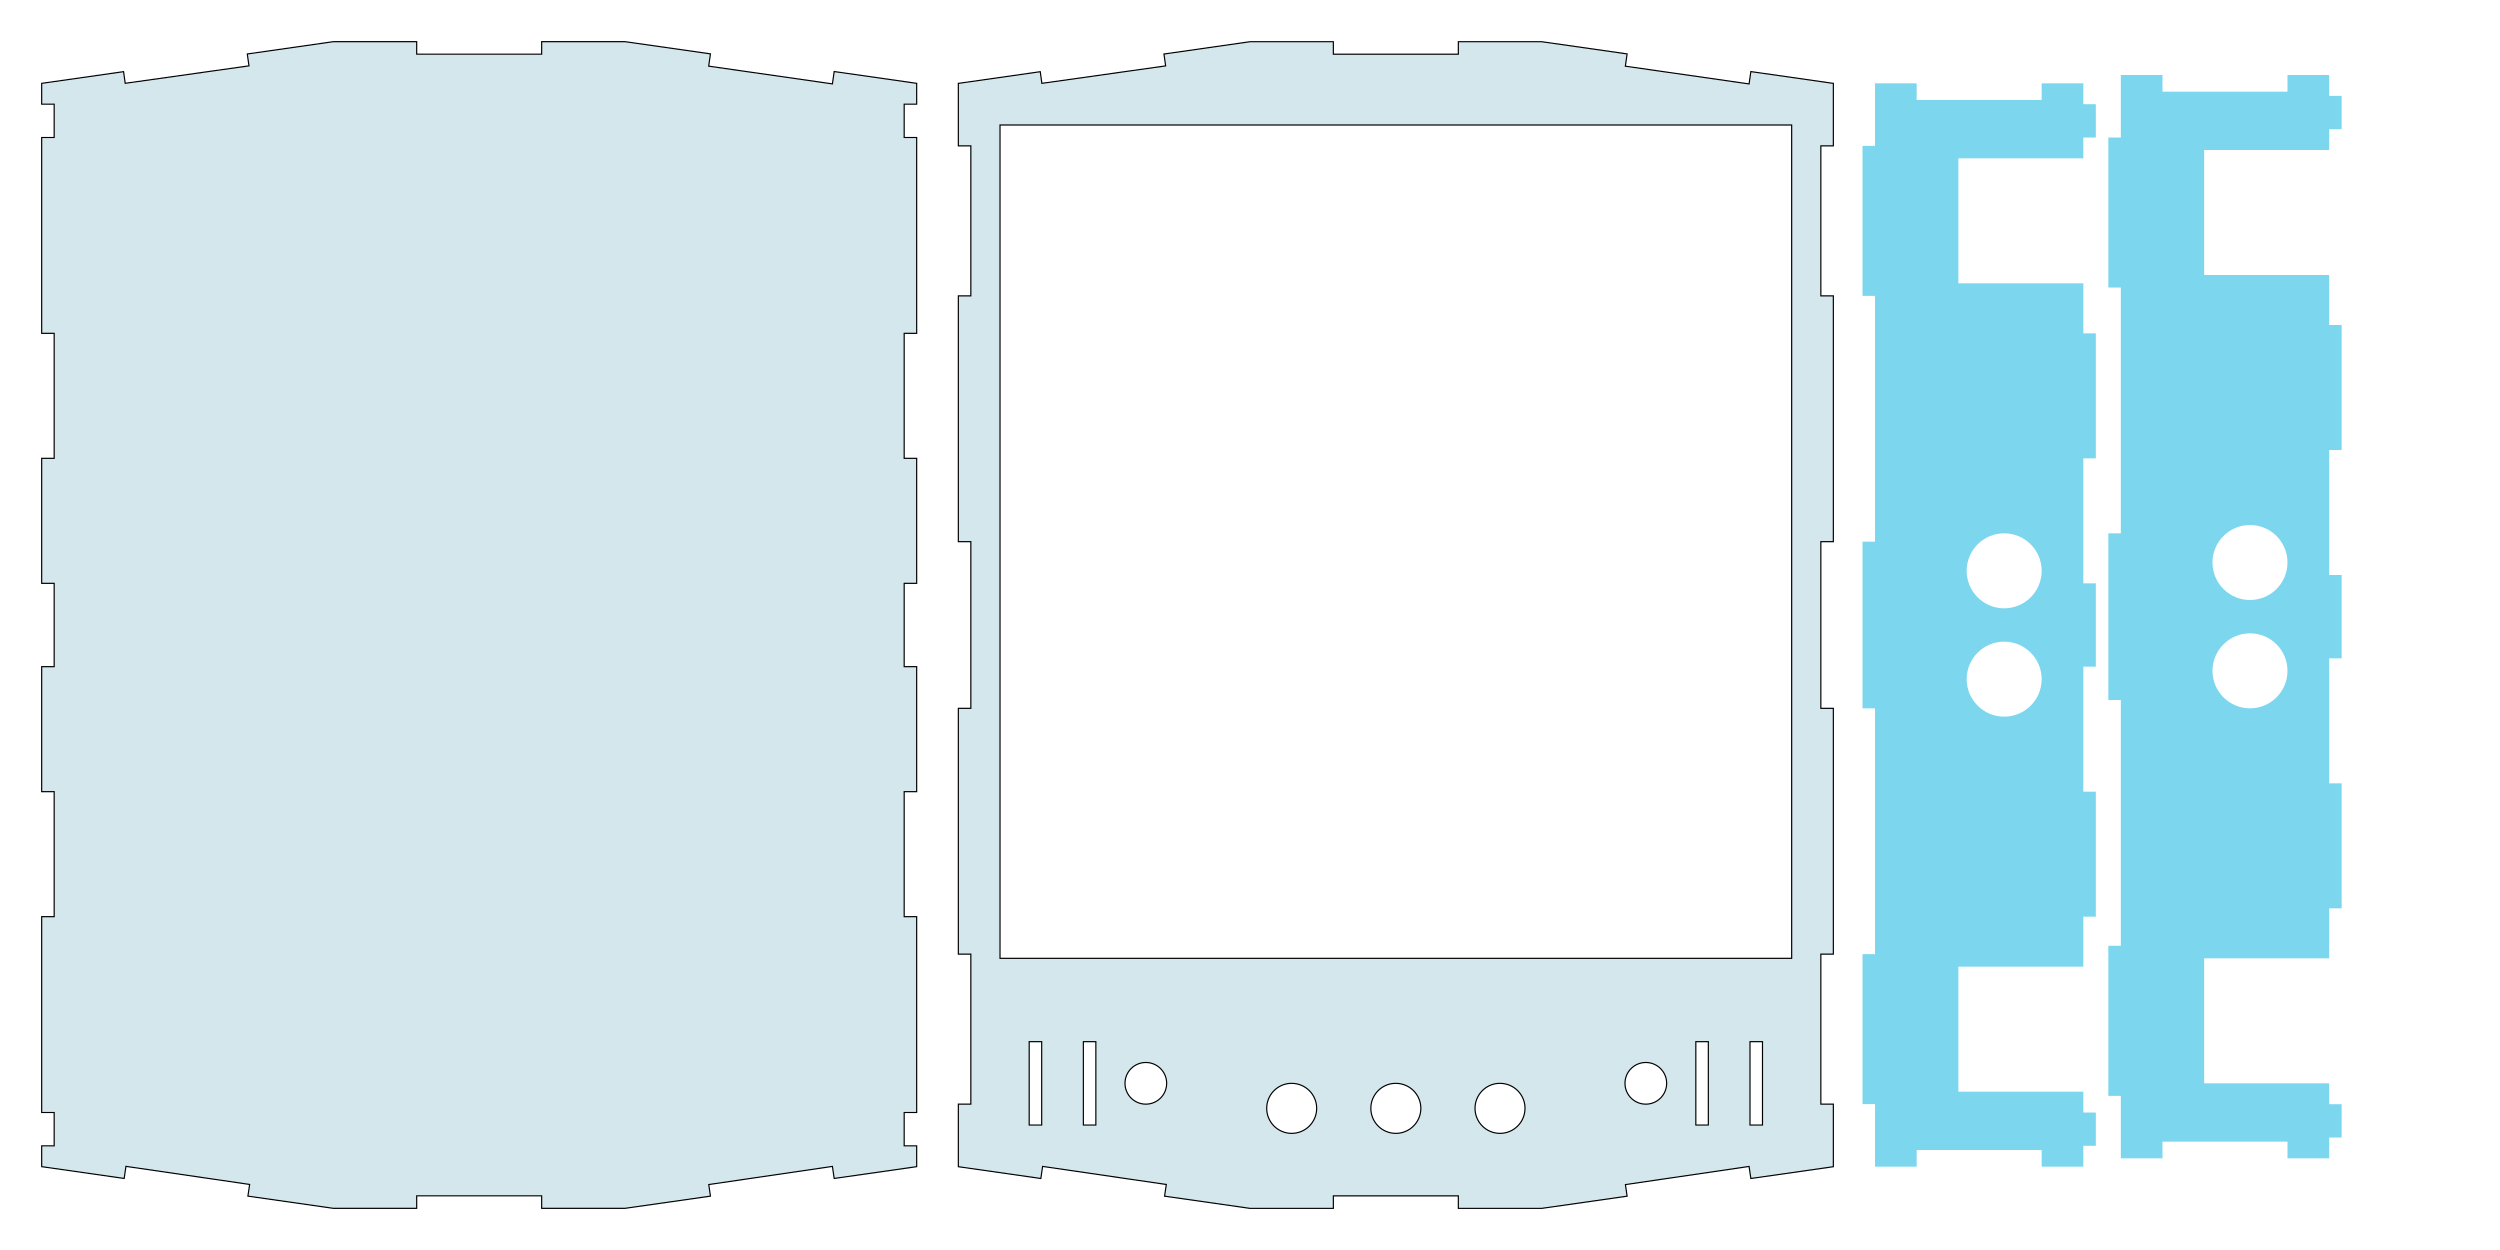
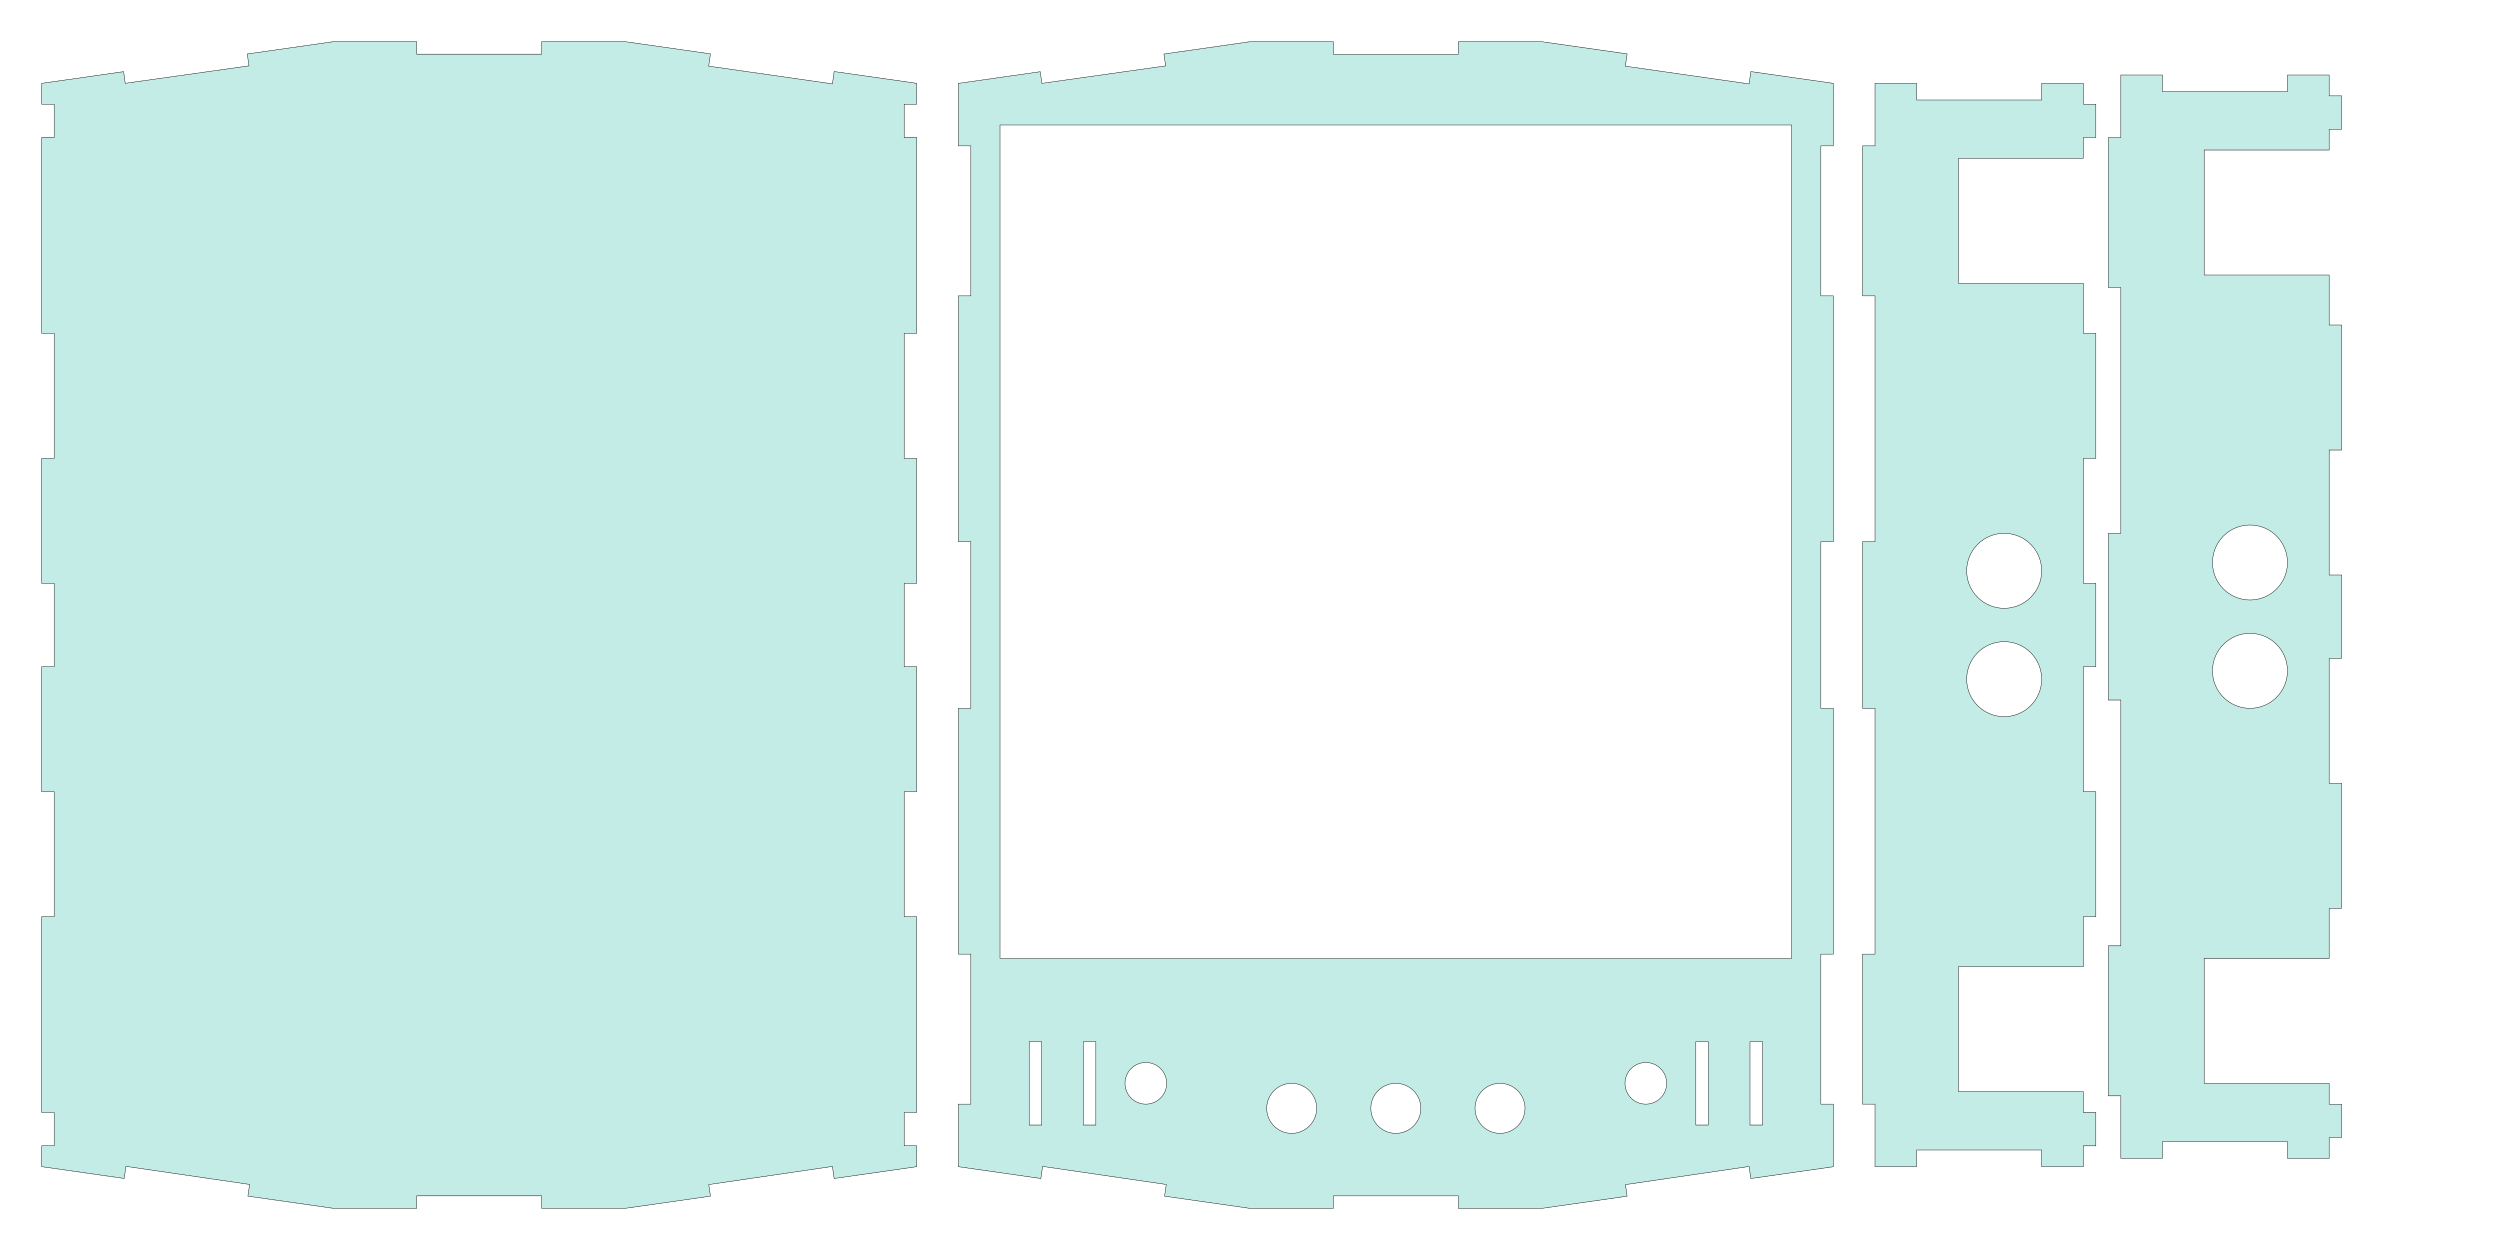
<svg xmlns="http://www.w3.org/2000/svg" width="2125.984" height="1062.992" id="svg3989" version="1.1">
  <defs id="defs3991" />
  <g id="layer1" transform="translate(0,10.62992)">
-     <path style="fill:#d4e7ed;fill-opacity:1;stroke:#000000;stroke-width:1px;stroke-linecap:butt;stroke-linejoin:miter;stroke-opacity:1" d="m 779.536,60.241 -70.156,-10.031 -1.5,10.5 -105.219,-15.094 1.5,-10.438 -72.656,-10.375 -70.875,0 0,10.625 -106.281,0 0,-10.625 -70.875,0 -73.188,10.469 1.438,10.094 -105.25,14.844 -1.375,-9.906 -69.656,9.937 0,17.719 10.625,0 0,28.344 -10.625,0 0,17.719 0,106.281 0,42.531 10.625,0 0,106.312 -10.625,0 0,106.281 10.625,0 0,70.875 -10.625,0 0,106.281 10.625,0 0,106.312 -10.625,0 0,42.531 0,106.281 0,17.719 10.625,0 0,28.344 -10.625,0 0,17.719 70.156,10.031 1.5,-10.281 105.188,15.375 -1.469,9.938 72.656,10.375 70.875,0 0,-10.625 106.281,0 0,10.625 70.875,0 72.656,-10.375 -1.438,-9.844 105.156,-15.438 1.5,10.25 70.156,-10.031 0,-17.719 -10.625,0 0,-28.344 10.625,0 0,-17.719 0,-106.281 0,-42.531 -10.625,0 0,-106.312 10.625,0 0,-106.281 -10.625,0 0,-70.875 10.625,0 0,-106.281 -10.625,0 0,-106.312 10.625,0 0,-42.531 0,-106.281 0,-17.719 -10.625,0 0,-28.344 10.625,0 0,-17.719 z" id="path4007" />
-     <path style="fill:#7cd6ed;fill-opacity:1;stroke:#00000e;stroke-width:0.035;stroke-miterlimit:4;stroke-opacity:1;stroke-dasharray:none" d="M 1594.5 70.875 L 1594.5 124.031 L 1583.875 124.031 L 1583.875 251.594 L 1594.5 251.594 L 1594.5 460.625 L 1583.875 460.625 L 1583.875 602.375 L 1594.5 602.375 L 1594.5 811.406 L 1583.875 811.406 L 1583.875 938.969 L 1594.5 938.969 L 1594.5 992.125 L 1629.906 992.125 L 1629.906 977.938 L 1736.219 977.938 L 1736.219 992.125 L 1771.656 992.125 L 1771.656 974.406 L 1782.281 974.406 L 1782.281 946.062 L 1771.656 946.062 L 1771.656 928.344 L 1665.375 928.344 L 1665.375 822.062 L 1771.656 822.062 L 1771.656 779.531 L 1782.281 779.531 L 1782.281 673.219 L 1771.656 673.219 L 1771.656 566.938 L 1782.281 566.938 L 1782.281 496.062 L 1771.656 496.062 L 1771.656 389.781 L 1782.281 389.781 L 1782.281 283.469 L 1771.656 283.469 L 1771.656 240.938 L 1665.375 240.938 L 1665.375 134.656 L 1771.656 134.656 L 1771.656 116.938 L 1782.281 116.938 L 1782.281 88.594 L 1771.656 88.594 L 1771.656 70.875 L 1736.219 70.875 L 1736.219 85.031 L 1629.906 85.031 L 1629.906 70.875 L 1594.5 70.875 z M 1704.344 453.531 C 1721.956 453.531 1736.219 467.825 1736.219 485.438 C 1736.219 503.05 1721.956 517.312 1704.344 517.312 C 1686.732 517.312 1672.438 503.05 1672.438 485.438 C 1672.438 467.825 1686.732 453.531 1704.344 453.531 z M 1704.344 545.656 C 1721.956 545.656 1736.219 559.95 1736.219 577.562 C 1736.219 595.175 1721.956 609.438 1704.344 609.438 C 1686.732 609.438 1672.438 595.175 1672.438 577.562 C 1672.438 559.95 1686.732 545.656 1704.344 545.656 z " transform="translate(0,-10.62992)" id="path4567" />
-     <path style="fill:#df4bed;fill-opacity:1;stroke:#00000e;stroke-width:0.035;stroke-miterlimit:4;stroke-opacity:1;stroke-dasharray:none" d="M 814.969 1123.219 L 814.969 1133.844 L 744.094 1133.844 L 744.094 1169.281 L 758.281 1169.281 L 758.281 1275.594 L 744.094 1275.594 L 744.094 1311 L 814.969 1311 L 814.969 1321.625 L 921.25 1321.625 L 921.25 1311 L 992.125 1311 L 992.125 1275.594 L 977.938 1275.594 L 977.938 1169.281 L 992.125 1169.281 L 992.125 1133.844 L 921.25 1133.844 L 921.25 1123.219 L 814.969 1123.219 z M 822.062 1211.781 C 839.675 1211.781 853.938 1226.044 853.938 1243.656 C 853.938 1261.269 839.675 1275.562 822.062 1275.562 C 804.45 1275.562 790.156 1261.268 790.156 1243.656 C 790.156 1226.044 804.45 1211.781 822.062 1211.781 z M 914.188 1211.781 C 931.8 1211.781 946.062 1226.044 946.062 1243.656 C 946.062 1261.269 931.8 1275.562 914.188 1275.562 C 896.575 1275.562 882.281 1261.268 882.281 1243.656 C 882.281 1226.044 896.575 1211.781 914.188 1211.781 z " transform="translate(0,-10.62992)" id="path4587" />
-     <path style="fill:#d4e7ed;fill-opacity:1;stroke:#000000;stroke-width:1px;stroke-linecap:butt;stroke-linejoin:miter;stroke-opacity:1" d="M 1063 35.469 L 989.812 45.938 L 991.25 56.031 L 886 70.875 L 884.625 60.969 L 815.188 70.875 L 814.969 70.875 L 814.969 124.031 L 825.594 124.031 L 825.594 251.594 L 814.969 251.594 L 814.969 283.5 L 814.969 460.625 L 825.594 460.625 L 825.594 602.375 L 814.969 602.375 L 814.969 673.25 L 814.969 811.406 L 825.594 811.406 L 825.594 938.969 L 814.969 938.969 L 814.969 946.094 L 814.969 992.125 L 814.969 992.156 L 885.125 1002.188 L 886.625 991.906 L 991.812 1007.281 L 990.344 1017.219 L 1063 1027.594 L 1133.875 1027.594 L 1133.875 1016.969 L 1240.156 1016.969 L 1240.156 1027.594 L 1311.031 1027.594 L 1383.688 1017.219 L 1382.25 1007.375 L 1487.406 991.938 L 1488.906 1002.188 L 1559.062 992.156 L 1559.062 992.125 L 1559.062 946.094 L 1559.062 938.969 L 1548.438 938.969 L 1548.438 811.406 L 1559.062 811.406 L 1559.062 673.25 L 1559.062 602.375 L 1548.438 602.375 L 1548.438 460.625 L 1559.062 460.625 L 1559.062 283.5 L 1559.062 251.594 L 1548.438 251.594 L 1548.438 124.031 L 1559.062 124.031 L 1559.062 70.875 L 1558.844 70.875 L 1488.906 60.875 L 1487.406 71.375 L 1382.188 56.281 L 1383.688 45.844 L 1311.031 35.469 L 1240.156 35.469 L 1240.156 46.094 L 1133.875 46.094 L 1133.875 35.469 L 1063 35.469 z M 850.406 106.312 L 1523.625 106.312 L 1523.625 531.531 L 1523.625 744.125 L 1523.625 814.969 L 850.406 814.969 L 850.406 744.125 L 850.406 531.531 L 850.406 106.312 z M 875.219 885.844 L 885.844 885.844 L 885.844 956.719 L 875.219 956.719 L 875.219 885.844 z M 921.281 885.844 L 931.906 885.844 L 931.906 956.719 L 921.281 956.719 L 921.281 885.844 z M 1442.125 885.844 L 1452.75 885.844 L 1452.75 956.719 L 1442.125 956.719 L 1442.125 885.844 z M 1488.188 885.844 L 1498.812 885.844 L 1498.812 956.719 L 1488.188 956.719 L 1488.188 885.844 z M 974.406 903.531 C 984.191 903.531 992.125 911.465 992.125 921.25 C 992.125 931.035 984.191 938.969 974.406 938.969 C 964.622 938.969 956.688 931.035 956.688 921.25 C 956.688 911.465 964.622 903.531 974.406 903.531 z M 1399.594 903.531 C 1409.378 903.531 1417.312 911.465 1417.312 921.25 C 1417.312 931.035 1409.378 938.969 1399.594 938.969 C 1389.809 938.969 1381.875 931.035 1381.875 921.25 C 1381.875 911.465 1389.809 903.531 1399.594 903.531 z M 1097.344 921.281 C 1097.706 921.263 1098.071 921.281 1098.438 921.281 C 1110.179 921.281 1119.688 930.79 1119.688 942.531 C 1119.688 954.273 1110.179 963.812 1098.438 963.812 C 1086.696 963.812 1077.188 954.273 1077.188 942.531 C 1077.188 931.157 1086.111 921.85 1097.344 921.281 z M 1185.906 921.281 C 1186.269 921.263 1186.633 921.281 1187 921.281 C 1198.742 921.281 1208.281 930.79 1208.281 942.531 C 1208.281 954.273 1198.742 963.812 1187 963.812 C 1175.258 963.812 1165.75 954.273 1165.75 942.531 C 1165.75 931.157 1174.674 921.85 1185.906 921.281 z M 1274.5 921.281 C 1274.862 921.263 1275.227 921.281 1275.594 921.281 C 1286.968 921.281 1296.274 930.205 1296.844 941.438 C 1296.862 941.8 1296.844 942.164 1296.844 942.531 C 1296.844 954.273 1287.335 963.812 1275.594 963.812 C 1263.852 963.812 1254.344 954.273 1254.344 942.531 C 1254.344 931.157 1263.267 921.85 1274.5 921.281 z " transform="translate(0,-10.62992)" id="path4616" />
-     <path style="fill:#2c4bed;fill-opacity:1;stroke:#00000e;stroke-width:0.035;stroke-miterlimit:4;stroke-opacity:1;stroke-dasharray:none" d="m 124.014,1112.617 0,10.625 -17.719,0 -35.437,354.312 17.719,0 0,10.656 70.875,0 0,-10.656 17.719,0 35.438,-354.312 -17.719,0 0,-10.625 -70.875,0 z m 28.344,46.062 c 19.569,0 35.437,15.868 35.437,35.438 0,19.569 -15.868,35.406 -35.437,35.406 -19.569,0 -35.406,-15.837 -35.406,-35.406 0,-19.569 15.837,-35.438 35.406,-35.438 z m -10.625,106.281 c 19.569,0 35.437,15.868 35.437,35.438 0,19.569 -15.868,35.438 -35.437,35.438 -19.569,0 -35.438,-15.868 -35.438,-35.438 0,-19.569 15.868,-35.438 35.438,-35.438 z m -10.625,106.312 c 19.569,0 35.437,15.868 35.437,35.438 0,19.569 -15.868,35.438 -35.437,35.438 -19.569,0 -35.438,-15.868 -35.438,-35.438 0,-19.569 15.868,-35.438 35.438,-35.438 z" id="rect4689" />
-     <path id="path4706" d="m 255.121,1112.621 0,10.625 -17.719,0 -35.437,354.312 17.719,0 0,10.656 70.875,0 0,-10.656 17.719,0 35.438,-354.312 -17.719,0 0,-10.625 -70.875,0 z m 28.344,46.062 c 19.569,0 35.437,15.868 35.437,35.438 0,19.569 -15.868,35.406 -35.437,35.406 -19.569,0 -35.406,-15.837 -35.406,-35.406 0,-19.569 15.837,-35.438 35.406,-35.438 z m -10.625,106.281 c 19.569,0 35.437,15.868 35.437,35.438 0,19.569 -15.868,35.438 -35.437,35.438 -19.569,0 -35.438,-15.868 -35.438,-35.438 0,-19.569 15.868,-35.438 35.438,-35.438 z m -10.625,106.312 c 19.569,0 35.437,15.868 35.437,35.438 0,19.569 -15.868,35.438 -35.437,35.438 -19.569,0 -35.438,-15.868 -35.438,-35.438 0,-19.569 15.868,-35.438 35.438,-35.438 z" style="fill:#2c4bed;fill-opacity:1;stroke:#00000e;stroke-width:0.035;stroke-miterlimit:4;stroke-opacity:1;stroke-dasharray:none" />
-     <path style="fill:#2c4bed;fill-opacity:1;stroke:#00000e;stroke-width:0.035;stroke-miterlimit:4;stroke-opacity:1;stroke-dasharray:none" d="m 396.849,1112.594 0,10.625 -17.719,0 -35.437,354.312 17.719,0 0,10.656 70.875,0 0,-10.656 17.719,0 35.438,-354.312 -17.719,0 0,-10.625 -70.875,0 z m 28.344,46.062 c 19.569,0 35.437,15.868 35.437,35.438 0,19.569 -15.868,35.406 -35.437,35.406 -19.569,0 -35.406,-15.837 -35.406,-35.406 0,-19.569 15.837,-35.438 35.406,-35.438 z m -10.625,106.281 c 19.569,0 35.437,15.868 35.437,35.438 0,19.569 -15.868,35.438 -35.437,35.438 -19.569,0 -35.438,-15.868 -35.438,-35.438 0,-19.569 15.868,-35.438 35.438,-35.438 z m -10.625,106.312 c 19.569,0 35.437,15.868 35.437,35.438 0,19.569 -15.868,35.438 -35.437,35.438 -19.569,0 -35.438,-15.868 -35.438,-35.438 0,-19.569 15.868,-35.438 35.438,-35.438 z" id="path4708" />
-     <path id="path4710" d="m 538.585,1112.621 0,10.625 -17.719,0 -35.437,354.312 17.719,0 0,10.656 70.875,0 0,-10.656 17.719,0 35.438,-354.312 -17.719,0 0,-10.625 -70.875,0 z m 28.344,46.062 c 19.569,0 35.437,15.868 35.437,35.438 0,19.569 -15.868,35.406 -35.437,35.406 -19.569,0 -35.406,-15.837 -35.406,-35.406 0,-19.569 15.837,-35.438 35.406,-35.438 z m -10.625,106.281 c 19.569,0 35.437,15.868 35.437,35.438 0,19.569 -15.868,35.438 -35.437,35.438 -19.569,0 -35.438,-15.868 -35.438,-35.438 0,-19.569 15.868,-35.438 35.438,-35.438 z m -10.625,106.312 c 19.569,0 35.437,15.868 35.437,35.438 0,19.569 -15.868,35.438 -35.437,35.438 -19.569,0 -35.438,-15.868 -35.438,-35.438 0,-19.569 15.868,-35.438 35.438,-35.438 z" style="fill:#2c4bed;fill-opacity:1;stroke:#00000e;stroke-width:0.035;stroke-miterlimit:4;stroke-opacity:1;stroke-dasharray:none" />
-     <path style="fill:#2cc2ed;fill-opacity:1;stroke:#00000e;stroke-width:0.035;stroke-miterlimit:4;stroke-opacity:1;stroke-dasharray:none" d="m 1101.988,1112.572 0,10.656 -3.562,0 -14.156,0 -56.719,0 0,35.438 -10.625,0 0,106.281 10.625,0 0,35.438 70.875,0 3.562,0 0,10.625 99.188,0 0,-10.625 3.531,0 70.875,0 0,-35.438 10.625,0 0,-106.281 -10.625,0 0,-35.438 -53.125,0 -17.75,0 -3.531,0 0,-10.656 -99.188,0 z m 3.5,88.594 c 17.612,0 31.906,14.263 31.906,31.875 0,17.612 -14.294,31.906 -31.906,31.906 -17.612,0 -31.875,-14.294 -31.875,-31.906 0,-17.612 14.263,-31.875 31.875,-31.875 z m 92.125,0 c 17.612,0 31.906,14.263 31.906,31.875 0,17.612 -14.294,31.906 -31.906,31.906 -17.612,0 -31.875,-14.294 -31.875,-31.906 0,-17.612 14.263,-31.875 31.875,-31.875 z" id="path4716" />
-     <path style="fill:#df4bed;fill-opacity:1;stroke:#00000e;stroke-width:0.035;stroke-miterlimit:4;stroke-opacity:1;stroke-dasharray:none" d="M 814.969 1335.844 L 814.969 1346.469 L 744.094 1346.469 L 744.094 1381.875 L 758.281 1381.875 L 758.281 1488.188 L 744.094 1488.188 L 744.094 1523.625 L 814.969 1523.625 L 814.969 1534.25 L 921.25 1534.25 L 921.25 1523.625 L 992.125 1523.625 L 992.125 1488.188 L 977.938 1488.188 L 977.938 1381.875 L 992.125 1381.875 L 992.125 1346.469 L 921.25 1346.469 L 921.25 1335.844 L 814.969 1335.844 z " transform="translate(0,-10.62992)" id="path4728" />
-     <path id="path4745" d="m 1803.542,53.17 0,53.156 -10.625,0 0,127.562 10.625,0 0,209.031 -10.625,0 0,141.75 10.625,0 0,209.031 -10.625,0 0,127.562 10.625,0 0,53.156 35.406,0 0,-14.188 106.313,0 0,14.188 35.437,0 0,-17.719 10.625,0 0,-28.344 -10.625,0 0,-17.719 -106.281,0 0,-106.281 106.281,0 0,-42.531 10.625,0 0,-106.312 -10.625,0 0,-106.281 10.625,0 0,-70.875 -10.625,0 0,-106.281 10.625,0 0,-106.312 -10.625,0 0,-42.531 -106.281,0 0,-106.281 106.281,0 0,-17.719 10.625,0 0,-28.344 -10.625,0 0,-17.719 -35.437,0 0,14.156 -106.313,0 0,-14.156 -35.406,0 z m 109.844,382.656 c 17.612,0 31.875,14.294 31.875,31.906 0,17.612 -14.263,31.875 -31.875,31.875 -17.612,0 -31.906,-14.263 -31.906,-31.875 0,-17.612 14.294,-31.906 31.906,-31.906 z m 0,92.125 c 17.612,0 31.875,14.294 31.875,31.906 0,17.612 -14.263,31.875 -31.875,31.875 -17.612,0 -31.906,-14.263 -31.906,-31.875 0,-17.612 14.294,-31.906 31.906,-31.906 z" style="fill:#7cd6ed;fill-opacity:1;stroke:#00000e;stroke-width:0.035;stroke-miterlimit:4;stroke-opacity:1;stroke-dasharray:none" />
-     <path id="path4747" d="m 1101.997,1325.17 0,10.656 -3.562,0 -14.156,0 -56.719,0 0,35.438 -10.625,0 0,106.281 10.625,0 0,35.438 70.875,0 3.562,0 0,10.625 99.188,0 0,-10.625 3.531,0 70.875,0 0,-35.438 10.625,0 0,-106.281 -10.625,0 0,-35.438 -53.125,0 -17.75,0 -3.531,0 0,-10.656 -99.188,0 z m 3.5,88.594 c 17.612,0 31.906,14.263 31.906,31.875 0,17.612 -14.294,31.906 -31.906,31.906 -17.612,0 -31.875,-14.294 -31.875,-31.906 0,-17.612 14.263,-31.875 31.875,-31.875 z m 92.125,0 c 17.612,0 31.906,14.263 31.906,31.875 0,17.612 -14.294,31.906 -31.906,31.906 -17.612,0 -31.875,-14.294 -31.875,-31.906 0,-17.612 14.263,-31.875 31.875,-31.875 z" style="fill:#2cc2ed;fill-opacity:1;stroke:#00000e;stroke-width:0.035;stroke-miterlimit:4;stroke-opacity:1;stroke-dasharray:none" />
-     <path style="fill:#46bcd8;fill-opacity:0.696;stroke:#00000e;stroke-width:0.035;stroke-miterlimit:4;stroke-opacity:1;stroke-dasharray:none" d="m 35.433,1512.992 0,141.719 673.219,0 0,-141.719 -673.219,0 z m 24.781,35.406 10.625,0 0,70.875 -10.625,0 0,-70.875 z m 46.062,0 10.625,0 0,70.875 -10.625,0 0,-70.875 z m 520.875,0 10.625,0 0,70.875 -10.625,0 0,-70.875 z m 46.062,0 10.625,0 0,70.875 -10.625,0 0,-70.875 z" id="rect4749" />
-     <path style="fill:#2cc2ed;fill-opacity:1;stroke:#00000e;stroke-width:0.035;stroke-miterlimit:4;stroke-opacity:1;stroke-dasharray:none" d="M 1420.906 1123.188 L 1420.906 1133.844 L 1417.344 1133.844 L 1403.188 1133.844 L 1346.469 1133.844 L 1346.469 1169.281 L 1335.844 1169.281 L 1335.844 1275.562 L 1346.469 1275.562 L 1346.469 1311 L 1417.344 1311 L 1420.906 1311 L 1420.906 1321.625 L 1520.094 1321.625 L 1520.094 1311 L 1523.625 1311 L 1594.5 1311 L 1594.5 1275.562 L 1605.125 1275.562 L 1605.125 1169.281 L 1594.5 1169.281 L 1594.5 1133.844 L 1541.375 1133.844 L 1523.625 1133.844 L 1520.094 1133.844 L 1520.094 1123.188 L 1420.906 1123.188 z " transform="translate(0,-10.62992)" id="path4760" />
-     <path id="path4765" d="m 1420.885,1325.18 0,10.656 -3.562,0 -14.156,0 -56.719,0 0,35.437 -10.625,0 0,106.281 10.625,0 0,35.438 70.875,0 3.562,0 0,10.625 99.188,0 0,-10.625 3.531,0 70.875,0 0,-35.438 10.625,0 0,-106.281 -10.625,0 0,-35.437 -53.125,0 -17.75,0 -3.531,0 0,-10.656 -99.188,0 z" style="fill:#2cc2ed;fill-opacity:1;stroke:#00000e;stroke-width:0.035;stroke-miterlimit:4;stroke-opacity:1;stroke-dasharray:none" />
+     <path style="fill:#c2ece5;fill-opacity:1;stroke:#000000;stroke-width:0.354;stroke-linecap:butt;stroke-linejoin:miter;stroke-opacity:1;stroke-miterlimit:4;stroke-dasharray:none" d="m 779.536,60.241 -70.156,-10.031 -1.5,10.5 -105.219,-15.094 1.5,-10.438 -72.656,-10.375 -70.875,0 0,10.625 -106.281,0 0,-10.625 -70.875,0 -73.188,10.469 1.438,10.094 -105.25,14.844 -1.375,-9.906 -69.656,9.937 0,17.719 10.625,0 0,28.344 -10.625,0 0,17.719 0,106.281 0,42.531 10.625,0 0,106.312 -10.625,0 0,106.281 10.625,0 0,70.875 -10.625,0 0,106.281 10.625,0 0,106.312 -10.625,0 0,42.531 0,106.281 0,17.719 10.625,0 0,28.344 -10.625,0 0,17.719 70.156,10.031 1.5,-10.281 105.188,15.375 -1.469,9.938 72.656,10.375 70.875,0 0,-10.625 106.281,0 0,10.625 70.875,0 72.656,-10.375 -1.438,-9.844 105.156,-15.438 1.5,10.25 70.156,-10.031 0,-17.719 -10.625,0 0,-28.344 10.625,0 0,-17.719 0,-106.281 0,-42.531 -10.625,0 0,-106.312 10.625,0 0,-106.281 -10.625,0 0,-70.875 10.625,0 0,-106.281 -10.625,0 0,-106.312 10.625,0 0,-42.531 0,-106.281 0,-17.719 -10.625,0 0,-28.344 10.625,0 0,-17.719 z" id="path4007" />
+     <path style="fill:#c2ece5;fill-opacity:1;stroke:#000000;stroke-width:0.354;stroke-miterlimit:4;stroke-opacity:1;stroke-dasharray:none" d="M 1594.5 70.875 L 1594.5 124.031 L 1583.875 124.031 L 1583.875 251.594 L 1594.5 251.594 L 1594.5 460.625 L 1583.875 460.625 L 1583.875 602.375 L 1594.5 602.375 L 1594.5 811.406 L 1583.875 811.406 L 1583.875 938.969 L 1594.5 938.969 L 1594.5 992.125 L 1629.906 992.125 L 1629.906 977.938 L 1736.219 977.938 L 1736.219 992.125 L 1771.656 992.125 L 1771.656 974.406 L 1782.281 974.406 L 1782.281 946.062 L 1771.656 946.062 L 1771.656 928.344 L 1665.375 928.344 L 1665.375 822.062 L 1771.656 822.062 L 1771.656 779.531 L 1782.281 779.531 L 1782.281 673.219 L 1771.656 673.219 L 1771.656 566.938 L 1782.281 566.938 L 1782.281 496.062 L 1771.656 496.062 L 1771.656 389.781 L 1782.281 389.781 L 1782.281 283.469 L 1771.656 283.469 L 1771.656 240.938 L 1665.375 240.938 L 1665.375 134.656 L 1771.656 134.656 L 1771.656 116.938 L 1782.281 116.938 L 1782.281 88.594 L 1771.656 88.594 L 1771.656 70.875 L 1736.219 70.875 L 1736.219 85.031 L 1629.906 85.031 L 1629.906 70.875 L 1594.5 70.875 z M 1704.344 453.531 C 1721.956 453.531 1736.219 467.825 1736.219 485.438 C 1736.219 503.05 1721.956 517.312 1704.344 517.312 C 1686.732 517.312 1672.438 503.05 1672.438 485.438 C 1672.438 467.825 1686.732 453.531 1704.344 453.531 z M 1704.344 545.656 C 1721.956 545.656 1736.219 559.95 1736.219 577.562 C 1736.219 595.175 1721.956 609.438 1704.344 609.438 C 1686.732 609.438 1672.438 595.175 1672.438 577.562 C 1672.438 559.95 1686.732 545.656 1704.344 545.656 z " transform="translate(0,-10.62992)" id="path4567" />
+     <path style="fill:#c2ece5;fill-opacity:1;stroke:#000000;stroke-width:0.354;stroke-miterlimit:4;stroke-opacity:1;stroke-dasharray:none" d="M 814.969 1123.219 L 814.969 1133.844 L 744.094 1133.844 L 744.094 1169.281 L 758.281 1169.281 L 758.281 1275.594 L 744.094 1275.594 L 744.094 1311 L 814.969 1311 L 814.969 1321.625 L 921.25 1321.625 L 921.25 1311 L 992.125 1311 L 992.125 1275.594 L 977.938 1275.594 L 977.938 1169.281 L 992.125 1169.281 L 992.125 1133.844 L 921.25 1133.844 L 921.25 1123.219 L 814.969 1123.219 z M 822.062 1211.781 C 839.675 1211.781 853.938 1226.044 853.938 1243.656 C 853.938 1261.269 839.675 1275.562 822.062 1275.562 C 804.45 1275.562 790.156 1261.268 790.156 1243.656 C 790.156 1226.044 804.45 1211.781 822.062 1211.781 z M 914.188 1211.781 C 931.8 1211.781 946.062 1226.044 946.062 1243.656 C 946.062 1261.269 931.8 1275.562 914.188 1275.562 C 896.575 1275.562 882.281 1261.268 882.281 1243.656 C 882.281 1226.044 896.575 1211.781 914.188 1211.781 z " transform="translate(0,-10.62992)" id="path4587" />
+     <path style="fill:#c2ece5;fill-opacity:1;stroke:#000000;stroke-width:0.354;stroke-linecap:butt;stroke-linejoin:miter;stroke-opacity:1;stroke-miterlimit:4;stroke-dasharray:none" d="M 1063 35.469 L 989.812 45.938 L 991.25 56.031 L 886 70.875 L 884.625 60.969 L 815.188 70.875 L 814.969 70.875 L 814.969 124.031 L 825.594 124.031 L 825.594 251.594 L 814.969 251.594 L 814.969 283.5 L 814.969 460.625 L 825.594 460.625 L 825.594 602.375 L 814.969 602.375 L 814.969 673.25 L 814.969 811.406 L 825.594 811.406 L 825.594 938.969 L 814.969 938.969 L 814.969 946.094 L 814.969 992.125 L 814.969 992.156 L 885.125 1002.188 L 886.625 991.906 L 991.812 1007.281 L 990.344 1017.219 L 1063 1027.594 L 1133.875 1027.594 L 1133.875 1016.969 L 1240.156 1016.969 L 1240.156 1027.594 L 1311.031 1027.594 L 1383.688 1017.219 L 1382.25 1007.375 L 1487.406 991.938 L 1488.906 1002.188 L 1559.062 992.156 L 1559.062 992.125 L 1559.062 946.094 L 1559.062 938.969 L 1548.438 938.969 L 1548.438 811.406 L 1559.062 811.406 L 1559.062 673.25 L 1559.062 602.375 L 1548.438 602.375 L 1548.438 460.625 L 1559.062 460.625 L 1559.062 283.5 L 1559.062 251.594 L 1548.438 251.594 L 1548.438 124.031 L 1559.062 124.031 L 1559.062 70.875 L 1558.844 70.875 L 1488.906 60.875 L 1487.406 71.375 L 1382.188 56.281 L 1383.688 45.844 L 1311.031 35.469 L 1240.156 35.469 L 1240.156 46.094 L 1133.875 46.094 L 1133.875 35.469 L 1063 35.469 z M 850.406 106.312 L 1523.625 106.312 L 1523.625 531.531 L 1523.625 744.125 L 1523.625 814.969 L 850.406 814.969 L 850.406 744.125 L 850.406 531.531 L 850.406 106.312 z M 875.219 885.844 L 885.844 885.844 L 885.844 956.719 L 875.219 956.719 L 875.219 885.844 z M 921.281 885.844 L 931.906 885.844 L 931.906 956.719 L 921.281 956.719 L 921.281 885.844 z M 1442.125 885.844 L 1452.75 885.844 L 1452.75 956.719 L 1442.125 956.719 L 1442.125 885.844 z M 1488.188 885.844 L 1498.812 885.844 L 1498.812 956.719 L 1488.188 956.719 L 1488.188 885.844 z M 974.406 903.531 C 984.191 903.531 992.125 911.465 992.125 921.25 C 992.125 931.035 984.191 938.969 974.406 938.969 C 964.622 938.969 956.688 931.035 956.688 921.25 C 956.688 911.465 964.622 903.531 974.406 903.531 z M 1399.594 903.531 C 1409.378 903.531 1417.312 911.465 1417.312 921.25 C 1417.312 931.035 1409.378 938.969 1399.594 938.969 C 1389.809 938.969 1381.875 931.035 1381.875 921.25 C 1381.875 911.465 1389.809 903.531 1399.594 903.531 z M 1097.344 921.281 C 1097.706 921.263 1098.071 921.281 1098.438 921.281 C 1110.179 921.281 1119.688 930.79 1119.688 942.531 C 1119.688 954.273 1110.179 963.812 1098.438 963.812 C 1086.696 963.812 1077.188 954.273 1077.188 942.531 C 1077.188 931.157 1086.111 921.85 1097.344 921.281 z M 1185.906 921.281 C 1186.269 921.263 1186.633 921.281 1187 921.281 C 1198.742 921.281 1208.281 930.79 1208.281 942.531 C 1208.281 954.273 1198.742 963.812 1187 963.812 C 1175.258 963.812 1165.75 954.273 1165.75 942.531 C 1165.75 931.157 1174.674 921.85 1185.906 921.281 z M 1274.5 921.281 C 1274.862 921.263 1275.227 921.281 1275.594 921.281 C 1286.968 921.281 1296.274 930.205 1296.844 941.438 C 1296.862 941.8 1296.844 942.164 1296.844 942.531 C 1296.844 954.273 1287.335 963.812 1275.594 963.812 C 1263.852 963.812 1254.344 954.273 1254.344 942.531 C 1254.344 931.157 1263.267 921.85 1274.5 921.281 z " transform="translate(0,-10.62992)" id="path4616" />
+     <path style="fill:#c2ece5;fill-opacity:1;stroke:#000000;stroke-width:0.354;stroke-miterlimit:4;stroke-opacity:1;stroke-dasharray:none" d="m 124.014,1112.617 0,10.625 -17.719,0 -35.437,354.312 17.719,0 0,10.656 70.875,0 0,-10.656 17.719,0 35.438,-354.312 -17.719,0 0,-10.625 -70.875,0 z m 28.344,46.062 c 19.569,0 35.437,15.868 35.437,35.438 0,19.569 -15.868,35.406 -35.437,35.406 -19.569,0 -35.406,-15.837 -35.406,-35.406 0,-19.569 15.837,-35.438 35.406,-35.438 z m -10.625,106.281 c 19.569,0 35.437,15.868 35.437,35.438 0,19.569 -15.868,35.438 -35.437,35.438 -19.569,0 -35.438,-15.868 -35.438,-35.438 0,-19.569 15.868,-35.438 35.438,-35.438 z m -10.625,106.312 c 19.569,0 35.437,15.868 35.437,35.438 0,19.569 -15.868,35.438 -35.437,35.438 -19.569,0 -35.438,-15.868 -35.438,-35.438 0,-19.569 15.868,-35.438 35.438,-35.438 z" id="rect4689" />
+     <path id="path4706" d="m 255.121,1112.621 0,10.625 -17.719,0 -35.437,354.312 17.719,0 0,10.656 70.875,0 0,-10.656 17.719,0 35.438,-354.312 -17.719,0 0,-10.625 -70.875,0 z m 28.344,46.062 c 19.569,0 35.437,15.868 35.437,35.438 0,19.569 -15.868,35.406 -35.437,35.406 -19.569,0 -35.406,-15.837 -35.406,-35.406 0,-19.569 15.837,-35.438 35.406,-35.438 z m -10.625,106.281 c 19.569,0 35.437,15.868 35.437,35.438 0,19.569 -15.868,35.438 -35.437,35.438 -19.569,0 -35.438,-15.868 -35.438,-35.438 0,-19.569 15.868,-35.438 35.438,-35.438 z m -10.625,106.312 c 19.569,0 35.437,15.868 35.437,35.438 0,19.569 -15.868,35.438 -35.437,35.438 -19.569,0 -35.438,-15.868 -35.438,-35.438 0,-19.569 15.868,-35.438 35.438,-35.438 z" style="fill:#c2ece5;fill-opacity:1;stroke:#000000;stroke-width:0.354;stroke-miterlimit:4;stroke-opacity:1;stroke-dasharray:none" />
+     <path style="fill:#c2ece5;fill-opacity:1;stroke:#000000;stroke-width:0.354;stroke-miterlimit:4;stroke-opacity:1;stroke-dasharray:none" d="m 396.849,1112.594 0,10.625 -17.719,0 -35.437,354.312 17.719,0 0,10.656 70.875,0 0,-10.656 17.719,0 35.438,-354.312 -17.719,0 0,-10.625 -70.875,0 z m 28.344,46.062 c 19.569,0 35.437,15.868 35.437,35.438 0,19.569 -15.868,35.406 -35.437,35.406 -19.569,0 -35.406,-15.837 -35.406,-35.406 0,-19.569 15.837,-35.438 35.406,-35.438 z m -10.625,106.281 c 19.569,0 35.437,15.868 35.437,35.438 0,19.569 -15.868,35.438 -35.437,35.438 -19.569,0 -35.438,-15.868 -35.438,-35.438 0,-19.569 15.868,-35.438 35.438,-35.438 z m -10.625,106.312 c 19.569,0 35.437,15.868 35.437,35.438 0,19.569 -15.868,35.438 -35.437,35.438 -19.569,0 -35.438,-15.868 -35.438,-35.438 0,-19.569 15.868,-35.438 35.438,-35.438 z" id="path4708" />
+     <path id="path4710" d="m 538.585,1112.621 0,10.625 -17.719,0 -35.437,354.312 17.719,0 0,10.656 70.875,0 0,-10.656 17.719,0 35.438,-354.312 -17.719,0 0,-10.625 -70.875,0 z m 28.344,46.062 c 19.569,0 35.437,15.868 35.437,35.438 0,19.569 -15.868,35.406 -35.437,35.406 -19.569,0 -35.406,-15.837 -35.406,-35.406 0,-19.569 15.837,-35.438 35.406,-35.438 z m -10.625,106.281 c 19.569,0 35.437,15.868 35.437,35.438 0,19.569 -15.868,35.438 -35.437,35.438 -19.569,0 -35.438,-15.868 -35.438,-35.438 0,-19.569 15.868,-35.438 35.438,-35.438 z m -10.625,106.312 c 19.569,0 35.437,15.868 35.437,35.438 0,19.569 -15.868,35.438 -35.437,35.438 -19.569,0 -35.438,-15.868 -35.438,-35.438 0,-19.569 15.868,-35.438 35.438,-35.438 z" style="fill:#c2ece5;fill-opacity:1;stroke:#000000;stroke-width:0.354;stroke-miterlimit:4;stroke-opacity:1;stroke-dasharray:none" />
+     <path style="fill:#c2ece5;fill-opacity:1;stroke:#000000;stroke-width:0.354;stroke-miterlimit:4;stroke-opacity:1;stroke-dasharray:none" d="M 814.969 1335.844 L 814.969 1346.469 L 744.094 1346.469 L 744.094 1381.875 L 758.281 1381.875 L 758.281 1488.188 L 744.094 1488.188 L 744.094 1523.625 L 814.969 1523.625 L 814.969 1534.25 L 921.25 1534.25 L 921.25 1523.625 L 992.125 1523.625 L 992.125 1488.188 L 977.938 1488.188 L 977.938 1381.875 L 992.125 1381.875 L 992.125 1346.469 L 921.25 1346.469 L 921.25 1335.844 L 814.969 1335.844 z " transform="translate(0,-10.62992)" id="path4728" />
+     <path id="path4745" d="m 1803.542,53.17 0,53.156 -10.625,0 0,127.562 10.625,0 0,209.031 -10.625,0 0,141.75 10.625,0 0,209.031 -10.625,0 0,127.562 10.625,0 0,53.156 35.406,0 0,-14.188 106.313,0 0,14.188 35.437,0 0,-17.719 10.625,0 0,-28.344 -10.625,0 0,-17.719 -106.281,0 0,-106.281 106.281,0 0,-42.531 10.625,0 0,-106.312 -10.625,0 0,-106.281 10.625,0 0,-70.875 -10.625,0 0,-106.281 10.625,0 0,-106.312 -10.625,0 0,-42.531 -106.281,0 0,-106.281 106.281,0 0,-17.719 10.625,0 0,-28.344 -10.625,0 0,-17.719 -35.437,0 0,14.156 -106.313,0 0,-14.156 -35.406,0 z m 109.844,382.656 c 17.612,0 31.875,14.294 31.875,31.906 0,17.612 -14.263,31.875 -31.875,31.875 -17.612,0 -31.906,-14.263 -31.906,-31.875 0,-17.612 14.294,-31.906 31.906,-31.906 z m 0,92.125 c 17.612,0 31.875,14.294 31.875,31.906 0,17.612 -14.263,31.875 -31.875,31.875 -17.612,0 -31.906,-14.263 -31.906,-31.875 0,-17.612 14.294,-31.906 31.906,-31.906 z" style="fill:#c2ece5;fill-opacity:1;stroke:#000000;stroke-width:0.354;stroke-miterlimit:4;stroke-opacity:1;stroke-dasharray:none" />
+     <path style="fill:#c2ece5;fill-opacity:1;stroke:#000000;stroke-width:0.354;stroke-miterlimit:4;stroke-opacity:1;stroke-dasharray:none" d="M 35.438 1523.625 L 35.438 1665.344 L 708.656 1665.344 L 708.656 1523.625 L 35.438 1523.625 z M 60.219 1559.031 L 70.844 1559.031 L 70.844 1629.906 L 60.219 1629.906 L 60.219 1559.031 z M 106.281 1559.031 L 116.906 1559.031 L 116.906 1629.906 L 106.281 1629.906 L 106.281 1559.031 z M 627.156 1559.031 L 637.781 1559.031 L 637.781 1629.906 L 627.156 1629.906 L 627.156 1559.031 z M 673.219 1559.031 L 683.844 1559.031 L 683.844 1629.906 L 673.219 1629.906 L 673.219 1559.031 z M 159.438 1576.781 C 169.222 1576.781 177.156 1584.715 177.156 1594.5 C 177.156 1604.285 169.222 1612.219 159.438 1612.219 C 149.653 1612.219 141.719 1604.285 141.719 1594.5 C 141.719 1584.715 149.653 1576.781 159.438 1576.781 z M 584.656 1576.781 C 594.441 1576.781 602.375 1584.715 602.375 1594.5 C 602.375 1604.285 594.441 1612.219 584.656 1612.219 C 574.872 1612.219 566.938 1604.285 566.938 1594.5 C 566.938 1584.715 574.872 1576.781 584.656 1576.781 z " transform="translate(0,-10.62992)" id="rect4749" />
+     <path style="fill:#c2ece5;fill-opacity:1;stroke:#000000;stroke-width:0.354;stroke-miterlimit:4;stroke-opacity:1;stroke-dasharray:none" d="m 1094.872,1325.202 0,10.625 -67.313,0 0,35.438 -10.625,0 0,106.281 10.625,0 0,35.438 67.313,0 0,10.625 99.219,0 0,-10.625 67.312,0 0,-35.438 10.656,0 0,-106.281 -10.656,0 0,-35.438 -67.312,0 0,-10.625 -99.219,0 z m 3.531,88.562 c 17.612,0 31.906,14.294 31.906,31.906 0,17.612 -14.294,31.875 -31.906,31.875 -17.612,0 -31.875,-14.263 -31.875,-31.875 0,-17.612 14.263,-31.906 31.875,-31.906 z m 92.125,0 c 17.612,0 31.906,14.294 31.906,31.906 0,17.612 -14.294,31.875 -31.906,31.875 -17.612,0 -31.875,-14.263 -31.875,-31.875 0,-17.612 14.263,-31.906 31.875,-31.906 z" id="rect3795" />
+     <path id="path3818" d="m 1094.872,1112.603 0,10.625 -67.313,0 0,35.438 -10.625,0 0,106.281 10.625,0 0,35.438 67.313,0 0,10.625 99.219,0 0,-10.625 67.312,0 0,-35.438 10.656,0 0,-106.281 -10.656,0 0,-35.438 -67.312,0 0,-10.625 -99.219,0 z m 3.531,88.562 c 17.612,0 31.906,14.294 31.906,31.906 0,17.612 -14.294,31.875 -31.906,31.875 -17.612,0 -31.875,-14.263 -31.875,-31.875 0,-17.612 14.263,-31.906 31.875,-31.906 z m 92.125,0 c 17.612,0 31.906,14.294 31.906,31.906 0,17.612 -14.294,31.875 -31.906,31.875 -17.612,0 -31.875,-14.263 -31.875,-31.875 0,-17.612 14.263,-31.906 31.875,-31.906 z" style="fill:#c2ece5;fill-opacity:1;stroke:#000000;stroke-width:0.354;stroke-miterlimit:4;stroke-opacity:1;stroke-dasharray:none" />
+     <path style="fill:#c2ece5;fill-opacity:1;stroke:#000000;stroke-width:0.354;stroke-miterlimit:4;stroke-opacity:1;stroke-dasharray:none" d="M 1378.344 1123.219 L 1378.344 1133.844 L 1311.031 1133.844 L 1311.031 1169.281 L 1300.406 1169.281 L 1300.406 1275.562 L 1311.031 1275.562 L 1311.031 1311 L 1378.344 1311 L 1378.344 1321.625 L 1477.562 1321.625 L 1477.562 1311 L 1544.875 1311 L 1544.875 1275.562 L 1555.531 1275.562 L 1555.531 1169.281 L 1544.875 1169.281 L 1544.875 1133.844 L 1477.562 1133.844 L 1477.562 1123.219 L 1378.344 1123.219 z " transform="translate(0,-10.62992)" id="path3820" />
+     <path id="path3825" d="m 1378.336,1325.215 0,10.625 -67.313,0 0,35.437 -10.625,0 0,106.281 10.625,0 0,35.438 67.313,0 0,10.625 99.219,0 0,-10.625 67.312,0 0,-35.438 10.656,0 0,-106.281 -10.656,0 0,-35.437 -67.312,0 0,-10.625 -99.219,0 z" style="fill:#c2ece5;fill-opacity:1;stroke:#000000;stroke-width:0.354;stroke-miterlimit:4;stroke-opacity:1;stroke-dasharray:none" />
  </g>
</svg>
